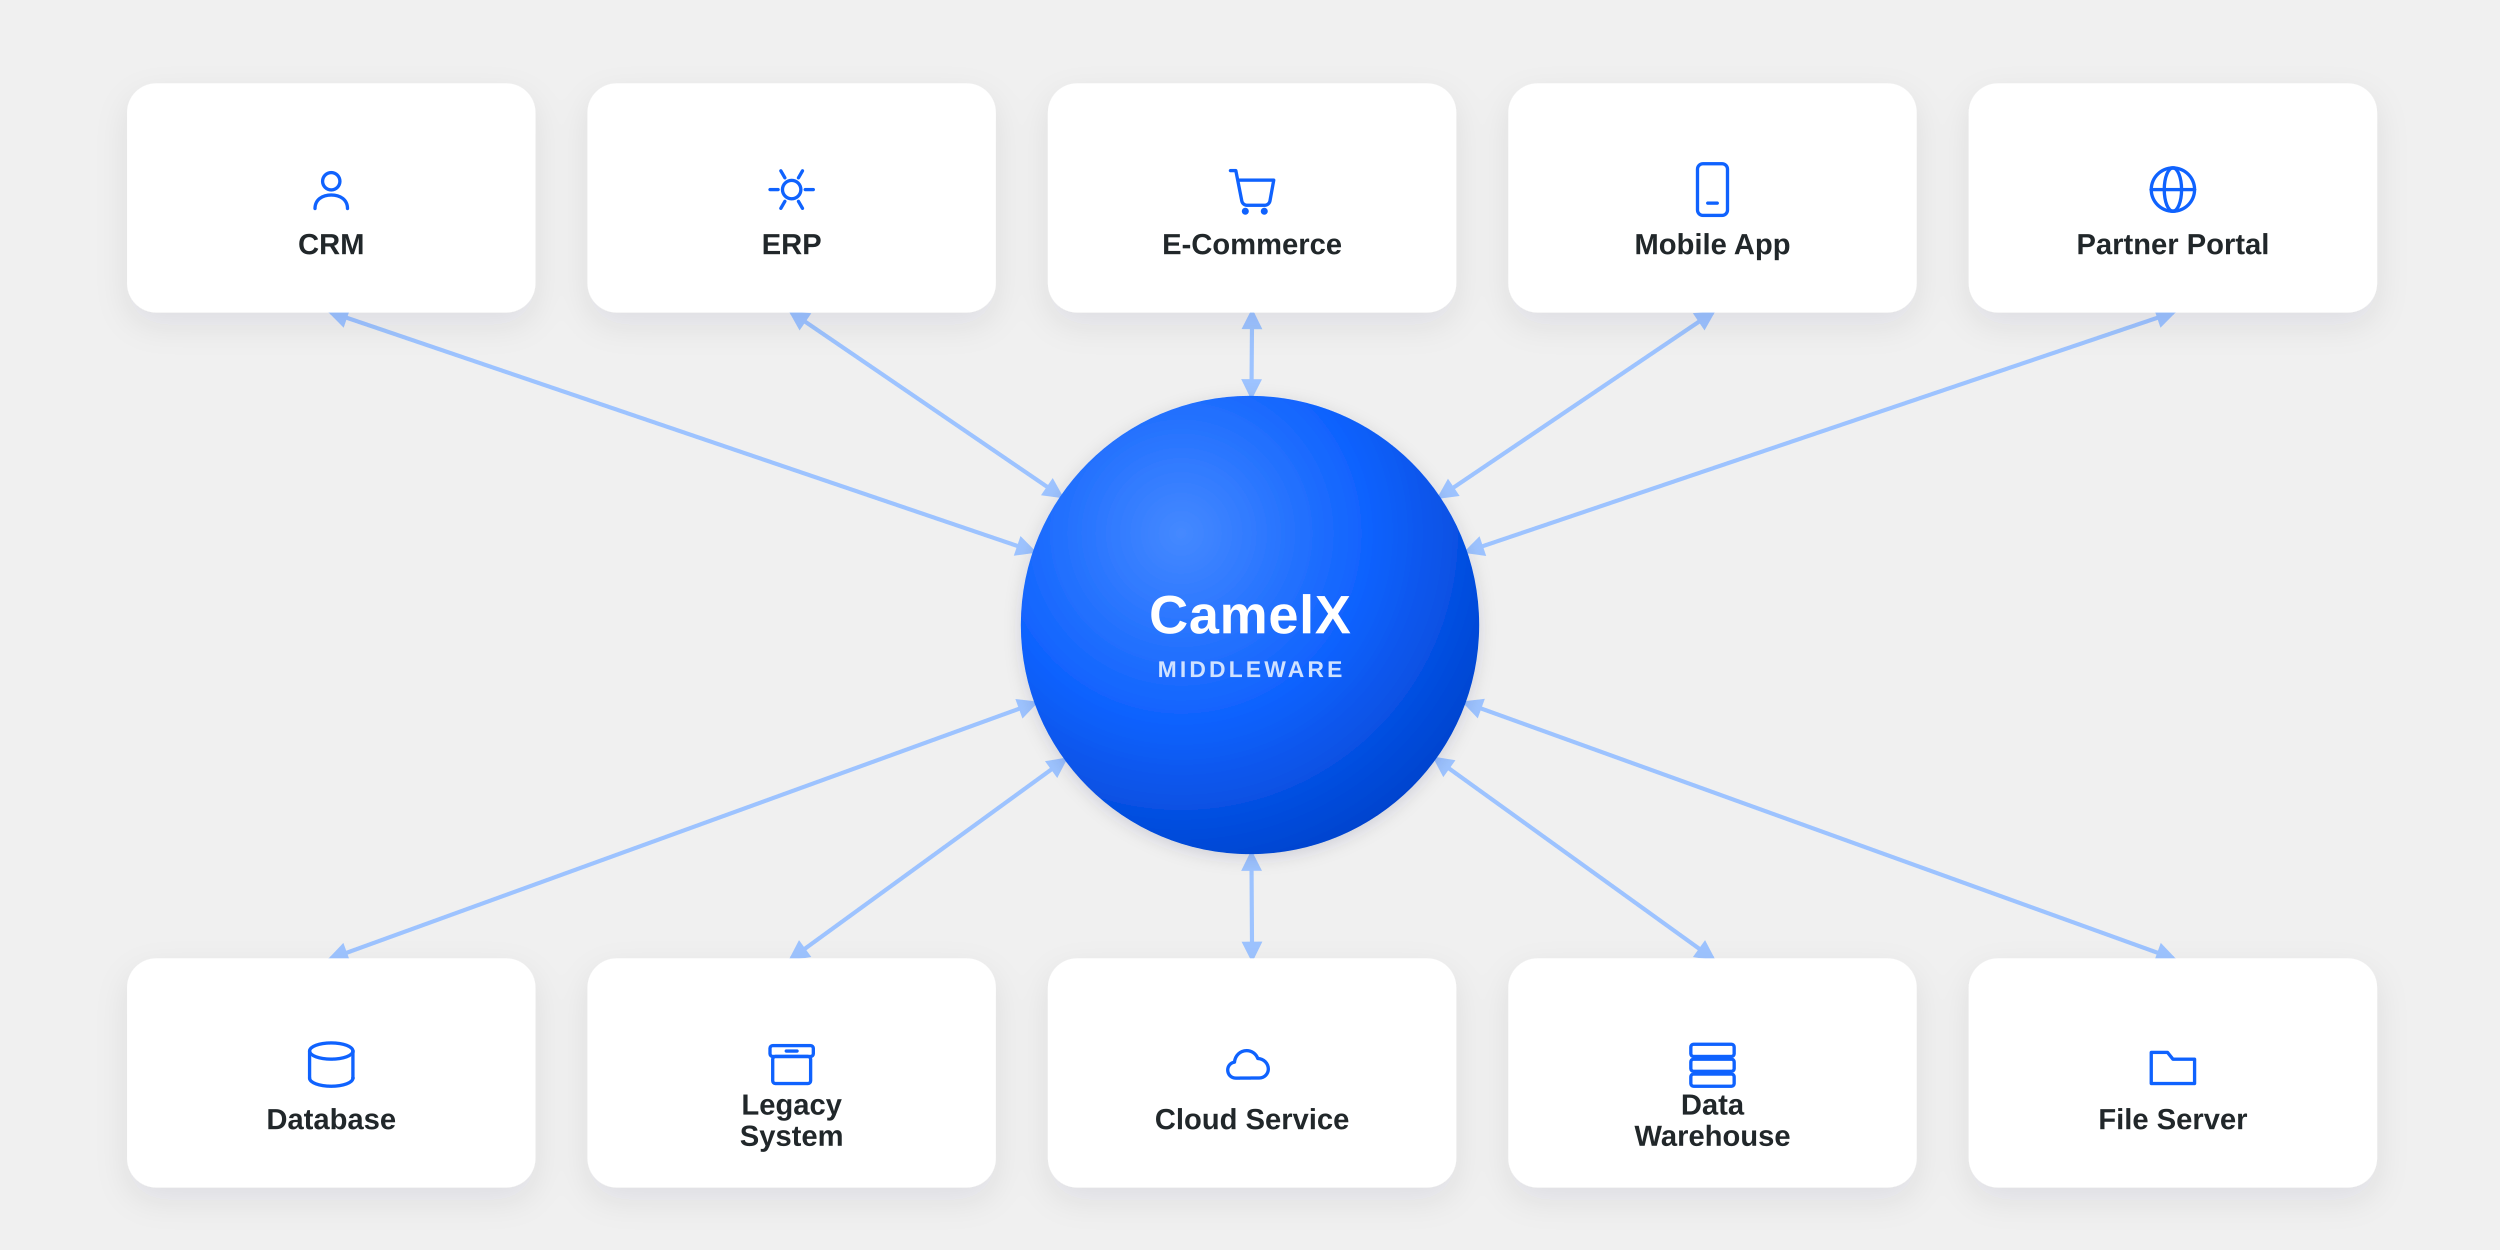
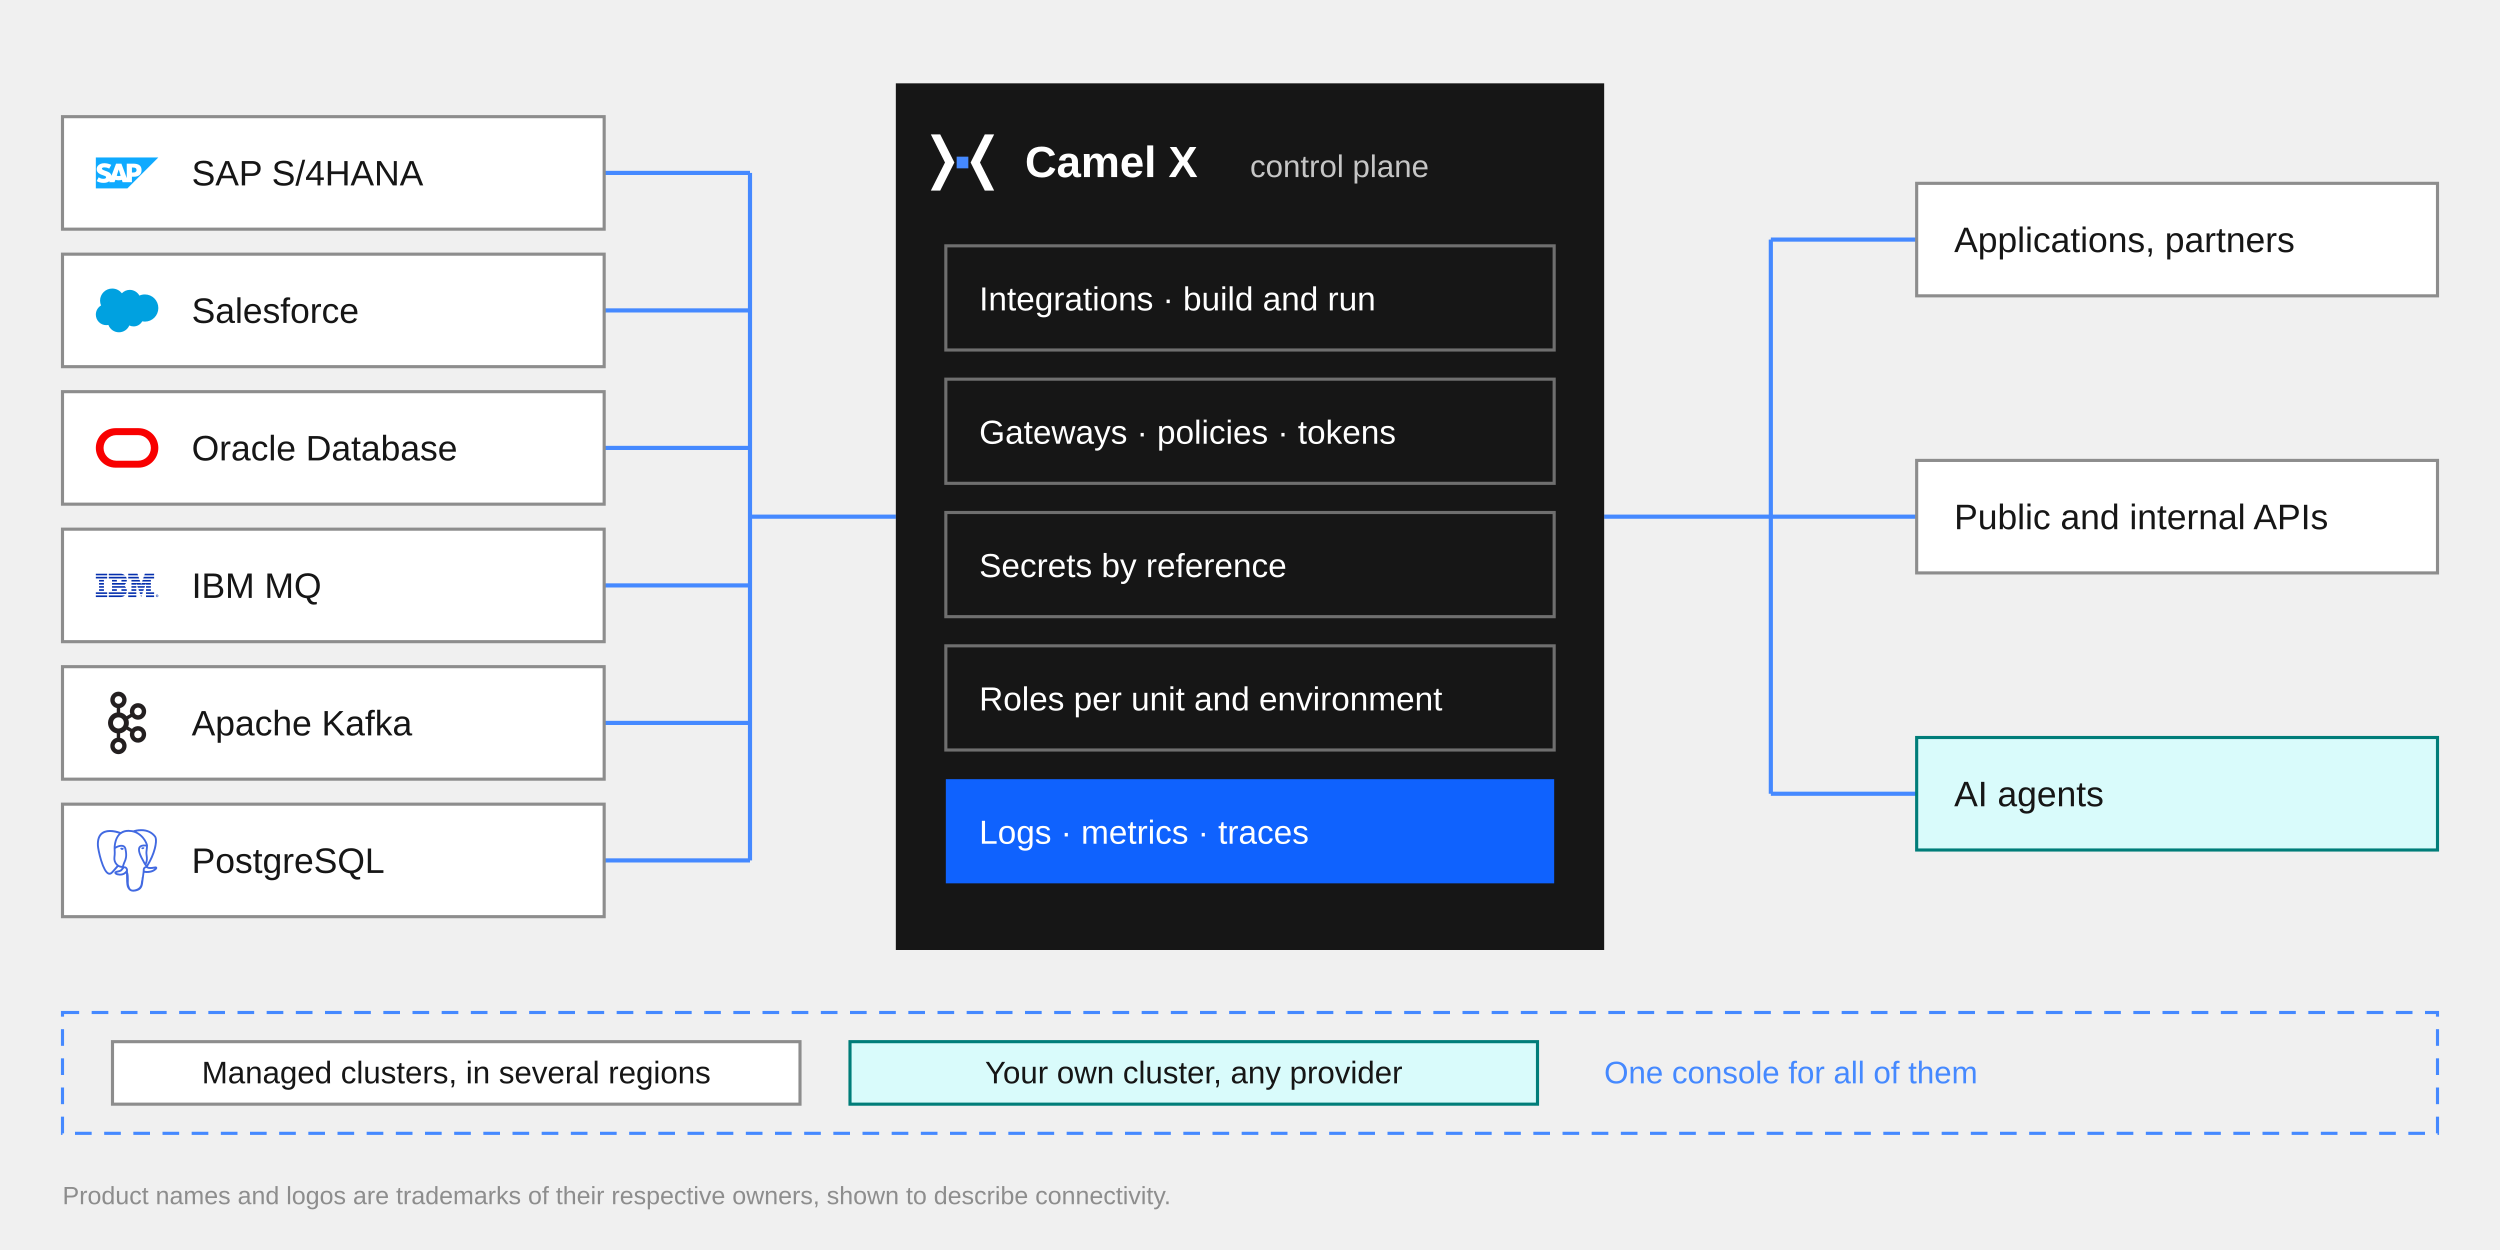
- <svg xmlns="http://www.w3.org/2000/svg" width="1200" height="600" viewBox="0 0 1200 600" role="img" aria-label="CamelX is an integration middleware hub connecting client applications (CRM, ERP, e-commerce, mobile, partner portal) to backend systems (database, legacy system, cloud service, data warehouse, file server).">
-   <defs>
-     <marker id="hxArrow" viewBox="0 0 10 10" refX="8" refY="5" markerWidth="5" markerHeight="5" orient="auto-start-reverse">
-       <path d="M0,0 L10,5 L0,10 z" fill="#9DC3FF" />
-     </marker>
-     <radialGradient id="hxHubGradient" cx="35%" cy="30%" r="75%">
-       <stop offset="0%" stop-color="#4589FF" />
-       <stop offset="55%" stop-color="#0F62FE" />
-       <stop offset="100%" stop-color="#0043CE" />
-     </radialGradient>
-     <filter id="hxCardShadow" x="-40%" y="-40%" width="180%" height="180%">
-       <feDropShadow dx="0" dy="1" stdDeviation="1.5" flood-color="#0F1C32" flood-opacity="0.10" />
-       <feDropShadow dx="0" dy="6" stdDeviation="8" flood-color="#0F1C32" flood-opacity="0.08" />
-     </filter>
-     <filter id="hxHubShadow" x="-40%" y="-40%" width="180%" height="180%">
-       <feDropShadow dx="0" dy="14" stdDeviation="16" flood-color="#001141" flood-opacity="0.26" />
-       <feDropShadow dx="0" dy="2" stdDeviation="4" flood-color="#001141" flood-opacity="0.14" />
-     </filter>
-   </defs>
-   <g stroke="#9DC3FF" stroke-width="2" marker-start="url(#hxArrow)" marker-end="url(#hxArrow)">
-     <line x1="159" y1="150" x2="495.8" y2="264.6" />
-     <line x1="380" y1="150" x2="509.1" y2="238.1" />
-     <line x1="601" y1="150" x2="600.7" y2="190" />
-     <line x1="822" y1="150" x2="691.2" y2="238.4" />
-     <line x1="1043" y1="150" x2="704.2" y2="264.7" />
-     <line x1="159" y1="460" x2="496.6" y2="337.5" />
-     <line x1="380" y1="460" x2="511.0" y2="364.7" />
-     <line x1="601" y1="460" x2="600.7" y2="410" />
-     <line x1="822" y1="460" x2="689.2" y2="364.3" />
-     <line x1="1043" y1="460" x2="703.5" y2="337.4" />
-   </g>
-   <g filter="url(#hxCardShadow)">
-     <rect x="61" y="40" width="196" height="110" rx="14" fill="#FFFFFF" />
-     <rect x="282" y="40" width="196" height="110" rx="14" fill="#FFFFFF" />
-     <rect x="503" y="40" width="196" height="110" rx="14" fill="#FFFFFF" />
-     <rect x="724" y="40" width="196" height="110" rx="14" fill="#FFFFFF" />
-     <rect x="945" y="40" width="196" height="110" rx="14" fill="#FFFFFF" />
-   </g>
-   <g transform="translate(146,78)" fill="none" stroke="#0F62FE" stroke-width="1.6" stroke-linecap="round" stroke-linejoin="round">
-     <circle cx="13" cy="9" r="4.16" />
-     <path d="M5.2 22.1c0-4.29 3.51-6.5 7.8-6.5s7.8 2.21 7.8 6.5" />
-   </g>
-   <g transform="translate(367,78)" fill="none" stroke="#0F62FE" stroke-width="1.6" stroke-linecap="round" stroke-linejoin="round">
-     <circle cx="13" cy="13" r="4.42" />
-     <line x1="19.5" y1="13" x2="23.4" y2="13" />
-     <line x1="16.25" y1="18.63" x2="18.2" y2="22.01" />
-     <line x1="9.75" y1="18.63" x2="7.8" y2="22.01" />
-     <line x1="6.5" y1="13" x2="2.6" y2="13" />
-     <line x1="9.75" y1="7.37" x2="7.8" y2="3.99" />
-     <line x1="16.25" y1="7.37" x2="18.2" y2="3.99" />
-   </g>
-   <g transform="translate(588,78)" fill="none" stroke="#0F62FE" stroke-width="1.6" stroke-linecap="round" stroke-linejoin="round">
-     <path d="M2.6 3.9h2.6l2.86 14.56a2.6 2.6 0 0 0 2.6 2.08h8.32a2.6 2.6 0 0 0 2.6-2.08L23.4 8.45H7.02" />
-     <circle cx="9.75" cy="23.4" r="1.69" fill="#0F62FE" stroke="none" />
-     <circle cx="18.85" cy="23.4" r="1.69" fill="#0F62FE" stroke="none" />
-   </g>
-   <g transform="translate(809,78)" fill="none" stroke="#0F62FE" stroke-width="1.6" stroke-linecap="round" stroke-linejoin="round">
-     <rect x="5.8" y="0.6" width="14.4" height="24.8" rx="2.6" />
-     <line x1="10.7" y1="19.5" x2="15.3" y2="19.5" />
-   </g>
-   <g transform="translate(1030,78)" fill="none" stroke="#0F62FE" stroke-width="1.6" stroke-linecap="round" stroke-linejoin="round">
-     <circle cx="13" cy="13" r="10.4" />
-     <ellipse cx="13" cy="13" rx="4.16" ry="10.4" />
-     <line x1="2.6" y1="13" x2="23.4" y2="13" />
-   </g>
-   <g font-family="-apple-system, BlinkMacSystemFont, 'Segoe UI', Arial, sans-serif" font-size="14" font-weight="600" fill="#21272A" text-anchor="middle">
-     <text x="159" y="122">CRM</text>
-     <text x="380" y="122">ERP</text>
-     <text x="601" y="122">E-Commerce</text>
-     <text x="822" y="122">Mobile App</text>
-     <text x="1043" y="122">Partner Portal</text>
-   </g>
-   <circle cx="600" cy="300" r="110" fill="url(#hxHubGradient)" filter="url(#hxHubShadow)" />
-   <text x="600" y="304" text-anchor="middle" font-family="-apple-system, BlinkMacSystemFont, 'Segoe UI', Arial, sans-serif" font-size="26" font-weight="700" fill="#FFFFFF" letter-spacing="0.3">CamelX</text>
-   <text x="600" y="325" text-anchor="middle" font-family="-apple-system, BlinkMacSystemFont, 'Segoe UI', Arial, sans-serif" font-size="11" font-weight="600" fill="#D0E2FF" letter-spacing="1.5">MIDDLEWARE</text>
-   <g filter="url(#hxCardShadow)">
-     <rect x="61" y="460" width="196" height="110" rx="14" fill="#FFFFFF" />
-     <rect x="282" y="460" width="196" height="110" rx="14" fill="#FFFFFF" />
-     <rect x="503" y="460" width="196" height="110" rx="14" fill="#FFFFFF" />
-     <rect x="724" y="460" width="196" height="110" rx="14" fill="#FFFFFF" />
-     <rect x="945" y="460" width="196" height="110" rx="14" fill="#FFFFFF" />
-   </g>
-   <g transform="translate(146,498)" fill="none" stroke="#0F62FE" stroke-width="1.6" stroke-linecap="round" stroke-linejoin="round">
-     <ellipse cx="13" cy="6.5" rx="10.4" ry="3.9" />
-     <line x1="2.6" y1="6.5" x2="2.6" y2="19.5" />
-     <line x1="23.4" y1="6.5" x2="23.4" y2="19.5" />
-     <path d="M2.6 19.5a10.4 3.9 0 0 0 20.8 0" />
-   </g>
-   <g transform="translate(367,498)" fill="none" stroke="#0F62FE" stroke-width="1.6" stroke-linecap="round" stroke-linejoin="round">
-     <rect x="2.6" y="3.9" width="20.8" height="5.2" rx="1.3" />
-     <rect x="3.9" y="9.1" width="18.2" height="13" rx="1.3" />
-     <line x1="10.4" y1="6.5" x2="15.6" y2="6.5" />
-   </g>
-   <g transform="translate(588,498)" fill="none" stroke="#0F62FE" stroke-width="1.6" stroke-linecap="round" stroke-linejoin="round">
-     <path d="M5.2 19.5c-2.21 0-3.9-1.69-3.9-3.9 0-1.95 1.43-3.51 3.25-3.77.26-3.12 2.73-5.53 5.85-5.53 2.47 0 4.55 1.56 5.33 3.77 2.86.13 5.07 2.34 5.07 5.07 0 2.34-1.95 4.29-4.29 4.29z" />
-   </g>
-   <g transform="translate(809,498)" fill="none" stroke="#0F62FE" stroke-width="1.6" stroke-linecap="round" stroke-linejoin="round">
-     <rect x="2.6" y="3.25" width="20.8" height="5.85" rx="1.3" />
-     <rect x="2.6" y="10.4" width="20.8" height="5.85" rx="1.3" />
-     <rect x="2.6" y="17.55" width="20.8" height="5.85" rx="1.3" />
-   </g>
-   <g transform="translate(1030,498)" fill="none" stroke="#0F62FE" stroke-width="1.6" stroke-linecap="round" stroke-linejoin="round">
-     <path d="M2.6 7.15h7.8l2.6 3.25h10.4v11.7H2.6z" />
-   </g>
-   <g font-family="-apple-system, BlinkMacSystemFont, 'Segoe UI', Arial, sans-serif" font-size="14" font-weight="600" fill="#21272A" text-anchor="middle">
-     <text x="159" y="542">Database</text>
-     <text x="380" y="535">Legacy</text>
-     <text x="380" y="550">System</text>
-     <text x="601" y="542">Cloud Service</text>
-     <text x="822" y="535">Data</text>
-     <text x="822" y="550">Warehouse</text>
-     <text x="1043" y="542">File Server</text>
-   </g>
+ <svg xmlns="http://www.w3.org/2000/svg" width="1200" height="600" viewBox="0 0 1200 600" role="img" aria-label="Camel X is a control plane between your systems (SAP, Salesforce, Oracle, IBM MQ, Kafka, PostgreSQL) and your consumers (applications, APIs, AI agents). It runs on managed clusters or on your own.">
+   <path d="M290 83 H360" fill="none" stroke="#4589FF" stroke-width="2" />
+   <path d="M290 149 H360" fill="none" stroke="#4589FF" stroke-width="2" />
+   <path d="M290 215 H360" fill="none" stroke="#4589FF" stroke-width="2" />
+   <path d="M290 281 H360" fill="none" stroke="#4589FF" stroke-width="2" />
+   <path d="M290 347 H360" fill="none" stroke="#4589FF" stroke-width="2" />
+   <path d="M290 413 H360" fill="none" stroke="#4589FF" stroke-width="2" />
+   <path d="M360 83 V413" fill="none" stroke="#4589FF" stroke-width="2" />
+   <path d="M360 248 H430" fill="none" stroke="#4589FF" stroke-width="2" />
+   <path d="M770 248 H850" fill="none" stroke="#4589FF" stroke-width="2" />
+   <path d="M850 115 V381" fill="none" stroke="#4589FF" stroke-width="2" />
+   <path d="M850 115 H920" fill="none" stroke="#4589FF" stroke-width="2" />
+   <path d="M850 248 H920" fill="none" stroke="#4589FF" stroke-width="2" />
+   <path d="M850 381 H920" fill="none" stroke="#4589FF" stroke-width="2" />
+   <rect x="30" y="56" width="260" height="54" fill="#FFFFFF" stroke="#8D8D8D" stroke-width="1.5" />
+   <svg x="46" y="68" width="30" height="30" viewBox="0 0 24 24" fill="#0FAAFF">
+     <path d="M0 6.064v11.872h12.13L24 6.064zm3.264 2.208h.005c.863.001 1.915.245 2.676.633l-.82 1.43c-.835-.404-1.255-.442-1.73-.467-.708-.038-1.064.215-1.069.488-.007.332.669.633 1.305.838.964.306 2.19.715 2.377 1.9L7.77 8.437h2.046l2.064 5.576-.007-5.575h2.37c2.257 0 3.318.764 3.318 2.519 0 1.575-1.09 2.514-2.936 2.514h-.763l-.01 2.094-3.588-.003-.25-.908c-.37.122-.787.189-1.23.189-.456 0-.885-.071-1.263-.2l-.358.919-2 .006.09-.462c-.029.025-.057.05-.087.074-.535.43-1.208.629-2.037.644l-.213.002a5.075 5.075 0 0 1-2.581-.675l.73-1.448c.79.467 1.286.572 1.956.558.347-.007.598-.07.761-.239a.557.557 0 0 0 .156-.369c.007-.376-.53-.553-1.185-.756-.531-.164-1.135-.389-1.606-.735-.559-.41-.825-.924-.812-1.65a1.99 1.99 0 0 1 .566-1.377c.519-.537 1.357-.863 2.363-.863zm10.597 1.67v1.904h.521c.694 0 1.247-.23 1.248-.964 0-.709-.554-.94-1.248-.94zm-5.087.767l-.748 2.362c.223.085.481.133.757.133.268 0 .52-.047.742-.126l-.736-2.37z" />
+   </svg>
+   <text x="92" y="89" font-family="'IBM Plex Sans', 'Helvetica Neue', Arial, sans-serif" font-size="17" font-weight="400" fill="#161616" text-anchor="start">SAP S/4HANA</text>
+   <rect x="30" y="122" width="260" height="54" fill="#FFFFFF" stroke="#8D8D8D" stroke-width="1.5" />
+   <svg x="46" y="134" width="30" height="30" viewBox="0 0 24 24" fill="#00A1E0">
+     <path d="M10.006 5.415a4.195 4.195 0 013.045-1.306c1.56 0 2.954.9 3.69 2.205.63-.3 1.35-.45 2.1-.45 2.85 0 5.159 2.34 5.159 5.22s-2.31 5.22-5.176 5.22c-.345 0-.69-.044-1.02-.104a3.75 3.75 0 01-3.3 1.95c-.6 0-1.155-.15-1.65-.375A4.314 4.314 0 018.88 20.4a4.302 4.302 0 01-4.05-2.82c-.27.062-.54.076-.825.076-2.204 0-4.005-1.8-4.005-4.05 0-1.5.811-2.805 2.01-3.51-.255-.57-.39-1.2-.39-1.846 0-2.58 2.1-4.65 4.65-4.65 1.53 0 2.85.705 3.72 1.8" />
+   </svg>
+   <text x="92" y="155" font-family="'IBM Plex Sans', 'Helvetica Neue', Arial, sans-serif" font-size="17" font-weight="400" fill="#161616" text-anchor="start">Salesforce</text>
+   <rect x="30" y="188" width="260" height="54" fill="#FFFFFF" stroke="#8D8D8D" stroke-width="1.5" />
+   <svg x="46" y="200" width="30" height="30" viewBox="0 0 24 24" fill="#F80000">
+     <path d="M16.412 4.412h-8.82a7.588 7.588 0 0 0-.008 15.176h8.828a7.588 7.588 0 0 0 0-15.176zm-.193 12.502H7.786a4.915 4.915 0 0 1 0-9.828h8.433a4.914 4.914 0 1 1 0 9.828z" />
+   </svg>
+   <text x="92" y="221" font-family="'IBM Plex Sans', 'Helvetica Neue', Arial, sans-serif" font-size="17" font-weight="400" fill="#161616" text-anchor="start">Oracle Database</text>
+   <rect x="30" y="254" width="260" height="54" fill="#FFFFFF" stroke="#8D8D8D" stroke-width="1.5" />
+   <svg x="46" y="266" width="30" height="30" viewBox="0 0 24 24" fill="#052FAD">
+     <path d="M23.544 15.993c.038 0 .06-.017.06-.053v-.036c0-.035-.022-.052-.06-.052h-.09v.14zm-.09.262h-.121v-.498h.225c.112 0 .169.066.169.157 0 .079-.036.129-.09.15l.111.19h-.133l-.092-.17h-.07zm.434-.222v-.062c0-.2-.157-.357-.363-.357a.355.355 0 00-.363.357v.062c0 .2.156.358.363.358a.355.355 0 00.363-.358zm-.838-.03c0-.28.212-.492.475-.492.264 0 .475.213.475.491 0 .279-.211.491-.475.491a.477.477 0 01-.475-.49zM16.21 8.13l-.216-.624h-3.56v.624zm.413 1.19l-.216-.623h-3.973v.624zm2.65 7.147h3.107v-.624h-3.108zm0-1.192h3.107v-.623h-3.108zm0-1.19h1.864v-.624h-1.865zm0-1.191h1.864v-.624h-1.865zm0-1.191h1.864v-.624h-3.555l-.175.504-.175-.504h-3.555v.624h1.865v-.574l.2.574h3.33l.2-.574zm1.864-1.815h-3.142l-.217.624h3.359zm-7.46 3.006h1.865v-.624h-1.865zm0 1.19h1.865v-.623h-1.865zm-1.243 1.191h3.108v-.623h-3.108zm0 1.192h3.108v-.624h-3.108zm6.386-8.961l-.216.624h3.776v-.624zm-.629 1.815h4.19v-.624h-3.974zm-4.514 1.19h3.359l-.216-.623h-3.143zm2.482 2.383h2.496l.218-.624h-2.932zm.417 1.19h1.662l.218-.623h-2.098zm.416 1.191h.83l.218-.623h-1.266zm.414 1.192l.217-.624h-.432zm-12.433-.006l4.578.006c.622 0 1.18-.237 1.602-.624h-6.18zm4.86-3v.624h2.092c0-.216-.03-.425-.083-.624zm-3.616.624h1.865v-.624H6.217zm3.617-3.573h2.008c.053-.199.083-.408.083-.624H9.834zm-3.617 0h1.865v-.624H6.217zM9.55 7.507H4.973v.624h6.18a2.36 2.36 0 00-1.602-.624zm2.056 1.191H4.973v.624h6.884a2.382 2.382 0 00-.25-.624zm-5.39 2.382v.624h4.87c.207-.176.382-.387.519-.624zm4.87 1.191h-4.87v.624h5.389a2.39 2.39 0 00-.519-.624zm-6.114 3.006h6.634c.11-.193.196-.402.25-.624H4.973zM0 8.13h4.352v-.624H0zm0 1.191h4.352v-.624H0zm1.243 1.191h1.865v-.624H1.243zm0 1.191h1.865v-.624H1.243zm0 1.19h1.865v-.623H1.243zm0 1.192h1.865v-.624H1.243zM0 15.276h4.352v-.623H0zm0 1.192h4.352v-.624H0Z" />
+   </svg>
+   <text x="92" y="287" font-family="'IBM Plex Sans', 'Helvetica Neue', Arial, sans-serif" font-size="17" font-weight="400" fill="#161616" text-anchor="start">IBM MQ</text>
+   <rect x="30" y="320" width="260" height="54" fill="#FFFFFF" stroke="#8D8D8D" stroke-width="1.5" />
+   <svg x="46" y="332" width="30" height="30" viewBox="0 0 24 24" fill="#231F20">
+     <path d="M9.71 2.136a1.43 1.43 0 0 0-2.047 0h-.007a1.48 1.48 0 0 0-.421 1.042c0 .41.161.777.422 1.039l.007.007c.257.264.616.426 1.019.426.404 0 .766-.162 1.027-.426l.003-.007c.261-.262.421-.629.421-1.039 0-.408-.159-.777-.421-1.042H9.71zM8.683 22.295c.404 0 .766-.167 1.027-.429l.003-.008c.261-.261.421-.631.421-1.036 0-.41-.159-.778-.421-1.044H9.71a1.42 1.42 0 0 0-1.027-.432 1.4 1.4 0 0 0-1.02.432h-.007c-.26.266-.422.634-.422 1.044 0 .406.161.775.422 1.036l.007.008c.258.262.617.429 1.02.429zm7.89-4.462c.359-.096.683-.33.882-.684l.027-.052a1.47 1.47 0 0 0 .114-1.067 1.454 1.454 0 0 0-.675-.896l-.021-.014a1.425 1.425 0 0 0-1.078-.132c-.36.091-.684.335-.881.686-.2.349-.241.75-.146 1.119.099.363.33.691.675.896h.002c.346.203.737.239 1.101.144zm-6.405-7.342a2.083 2.083 0 0 0-1.485-.627c-.58 0-1.103.242-1.482.627-.378.385-.612.916-.612 1.507s.233 1.124.612 1.514a2.08 2.08 0 0 0 2.967 0c.379-.39.612-.923.612-1.514s-.233-1.122-.612-1.507zm-.835-2.51c.843.141 1.6.552 2.178 1.144h.004c.092.093.182.196.265.299l1.446-.851a3.176 3.176 0 0 1-.047-1.808 3.149 3.149 0 0 1 1.456-1.926l.025-.016a3.062 3.062 0 0 1 2.345-.306c.77.21 1.465.721 1.898 1.482v.002c.431.757.518 1.626.313 2.408a3.145 3.145 0 0 1-1.456 1.928l-.198.118h-.02a3.095 3.095 0 0 1-2.154.201 3.127 3.127 0 0 1-1.514-.944l-1.444.848a4.162 4.162 0 0 1 0 2.879l1.444.846c.413-.47.939-.789 1.514-.944a3.041 3.041 0 0 1 2.371.319l.048.023v.002a3.17 3.17 0 0 1 1.408 1.906 3.215 3.215 0 0 1-.313 2.405l-.026.053-.003-.005a3.147 3.147 0 0 1-1.867 1.436 3.096 3.096 0 0 1-2.371-.318v-.006a3.156 3.156 0 0 1-1.456-1.927 3.175 3.175 0 0 1 .047-1.805l-1.446-.848a3.905 3.905 0 0 1-.265.294l-.004.005a3.938 3.938 0 0 1-2.178 1.138v1.699a3.09 3.09 0 0 1 1.56.862l.002.004c.565.572.914 1.368.914 2.243 0 .873-.35 1.664-.914 2.239l-.002.009a3.1 3.1 0 0 1-2.21.931 3.1 3.1 0 0 1-2.206-.93h-.002v-.009a3.186 3.186 0 0 1-.916-2.239c0-.875.35-1.672.916-2.243v-.004h.002a3.1 3.1 0 0 1 1.558-.862v-1.699a3.926 3.926 0 0 1-2.176-1.138l-.006-.005a4.098 4.098 0 0 1-1.173-2.874c0-1.122.452-2.136 1.173-2.872h.006a3.947 3.947 0 0 1 2.176-1.144V6.289a3.137 3.137 0 0 1-1.558-.864h-.002v-.004a3.192 3.192 0 0 1-.916-2.243c0-.871.35-1.669.916-2.243l.002-.002A3.084 3.084 0 0 1 8.683 0c.861 0 1.641.355 2.21.932v.002h.002c.565.574.914 1.372.914 2.243 0 .876-.35 1.667-.914 2.243l-.002.005a3.142 3.142 0 0 1-1.56.864v1.692zm8.121-1.129l-.012-.019a1.452 1.452 0 0 0-.87-.668 1.43 1.43 0 0 0-1.103.146h.002c-.347.2-.58.529-.677.896-.095.365-.054.768.146 1.119l.007.009c.2.347.519.579.874.673.357.103.755.059 1.098-.144l.019-.009a1.47 1.47 0 0 0 .657-.885 1.493 1.493 0 0 0-.141-1.118" />
+   </svg>
+   <text x="92" y="353" font-family="'IBM Plex Sans', 'Helvetica Neue', Arial, sans-serif" font-size="17" font-weight="400" fill="#161616" text-anchor="start">Apache Kafka</text>
+   <rect x="30" y="386" width="260" height="54" fill="#FFFFFF" stroke="#8D8D8D" stroke-width="1.5" />
+   <svg x="46" y="398" width="30" height="30" viewBox="0 0 24 24" fill="#4169E1">
+     <path d="M23.559 14.723a.527.527 0 0 0-.056-.119c-.139-.263-.477-.342-1.007-.232-1.653.341-2.293.131-2.526-.019 1.342-2.048 2.445-4.522 3.041-6.83.271-1.051.798-3.524.122-4.732a1.564 1.564 0 0 0-.151-.235C21.693.909 19.801.025 17.51.001c-1.495-.016-2.771.346-3.116.479a9.449 9.449 0 0 0-.516-.082 8.044 8.044 0 0 0-1.311-.128c-1.182-.018-2.204.264-3.05.841-.857-.321-4.789-1.645-7.222.079C.936 2.153.309 3.873.43 6.304c.041.818.507 3.334 1.242 5.744.46 1.506.939 2.702 1.433 3.582.553.994 1.126 1.593 1.714 1.79.447.149 1.133.144 1.858-.728.801-.964 1.59-1.826 1.945-2.207.435.235.906.362 1.39.377a.057.057 0 0 0 0.0.004 11.031 11.031 0 0 0-.247.305c-.339.43-.409.52-1.5.744-.31.064-1.134.234-1.146.811-.003.122.033.231.092.327.227.423.922.61 1.015.633 1.335.334 2.504.092 3.371-.679-.017 2.231.077 4.417.345 5.087.221.553.762 1.905 2.469 1.904.251 0 .526-.029.83-.094 1.782-.382 2.556-1.17 2.855-2.906.15-.871.402-2.875.539-4.101.017-.07.036-.121.057-.136.001-.001.07-.047.427.031a.367.367 0 0 0 .044.007l.254.022.015.001c.847.038 1.911-.143 2.531-.431.644-.299 1.806-1.032 1.595-1.67zM2.371 11.877c-.744-2.436-1.178-4.885-1.212-5.572-.109-2.171.417-3.683 1.562-4.493 1.837-1.299 4.84-.541 6.108-.13-.003.003-.007.006-.01.009-2.024 2.044-1.976 5.536-1.971 5.75-0.0.082.007.199.016.359.035.587.1 1.68-.073 2.918-.161 1.15.194 2.276.973 3.089.081.084.165.163.252.237-.347.371-1.1 1.193-1.903 2.158-.568.682-.96.552-1.089.509-.392-.131-.813-.587-1.238-1.322-.48-.839-.964-2.032-1.415-3.513zm6.007 5.087c-.171-.043-.327-.113-.432-.177.089-.039.237-.09.483-.141 1.283-.264 1.482-.451 1.914-1.0.099-.126.212-.269.367-.443a.355.355 0 0 0 .074-.13c.171-.151.272-.11.437-.042.156.065.308.26.369.475.029.102.062.294-.045.444-.904 1.266-2.222 1.249-3.168 1.013zm2.094-3.988-.052.141c-.133.357-.257.688-.333 1.003-.667-.002-1.317-.287-1.81-.802-.628-.655-.913-1.566-.782-2.5.183-1.308.115-2.447.079-3.059-.005-.086-.009-.161-.012-.22.296-.262 1.666-.996 2.643-.772.446.102.718.406.831.928.585 2.704.077 3.831-.33 4.736-.084.187-.163.363-.231.545zm7.364 4.572c-.017.177-.036.376-.062.596l-.146.438a.355.355 0 0 0-.018.108c-.006.475-.054.649-.115.869-.063.229-.135.489-.179 1.058-.11 1.414-.878 2.227-2.417 2.557-1.516.325-1.784-.497-2.021-1.222a6.582 6.582 0 0 0-.077-.227c-.215-.586-.191-1.412-.157-2.555.017-.561-.025-1.901-.33-2.646.004-.293.011-.591.019-.892a.353.353 0 0 0-.015-.113 1.493 1.493 0 0 0-.044-.208c-.123-.428-.421-.787-.78-.935-.142-.059-.404-.167-.718-.087.067-.276.183-.588.309-.925l.053-.142c.059-.16.134-.326.213-.501.426-.948 1.011-2.245.377-5.177-.237-1.098-1.03-1.634-2.232-1.51-.721.075-1.38.365-1.709.532a5.672 5.672 0 0 0-.196.104c.092-1.106.439-3.174 1.736-4.482a4.031 4.031 0 0 1 .303-.276.353.353 0 0 0 .145-.064c.752-.571 1.694-.851 2.802-.833.409.007.802.034 1.174.081 1.939.354 3.244 1.447 4.036 2.383.814.962 1.255 1.931 1.431 2.454-1.323-.135-2.223.127-2.68.779-.993 1.419.543 4.173 1.281 5.496.135.243.252.452.289.541.24.583.551.971.779 1.255.07.087.137.171.189.245-.401.116-1.121.383-1.055 1.717-.012.156-.042.447-.083.815-.046.208-.07.46-.099.766zm.89-1.621c-.041-.832.269-.918.597-1.01a2.857 2.857 0 0 0 .135-.041 1.202 1.202 0 0 0 .134.103c.57.377 1.582.421 3.007.134-.202.177-.519.399-.953.601-.41.19-1.096.333-1.747.364-.72.034-1.086-.081-1.172-.151zm.57-9.271c-.006.351-.054.669-.105 1.002-.055.358-.112.727-.126 1.176-.014.437.04.891.093 1.33.107.887.216 1.8-.207 2.701a3.527 3.527 0 0 1-.188-.386c-.053-.128-.167-.333-.325-.616-.616-1.104-2.057-3.69-1.319-4.745.38-.543 1.341-.566 2.178-.463zm.228 7.014a12.376 12.376 0 0 0-.085-.107l-.035-.044c.726-1.2.584-2.386.458-3.438-.052-.432-.101-.84-.088-1.223.013-.406.067-.754.118-1.091.064-.415.129-.844.111-1.351.013-.053.019-.116.012-.19-.046-.485-.6-1.938-1.729-3.253-.608-.707-1.49-1.497-2.689-2.039.525-.107 1.233-.203 2.024-.186 2.051.046 3.675.814 4.824 2.282a.908.908 0 0 1 .067.1c.723 1.356-.276 6.275-2.987 10.54zm-8.817-6.116c-.025.179-.309.422-.621.422a.582.582 0 0 1-.081-.006c-.187-.026-.377-.144-.506-.316-.046-.06-.12-.178-.105-.284.005-.04.026-.099.092-.149.118-.089.352-.123.61-.087.316.044.643.194.611.419zm7.931-.411c.011.079-.049.201-.153.31-.068.072-.212.196-.408.223a.546.546 0 0 1-.075.005c-.293 0-.541-.234-.561-.372-.024-.176.264-.311.561-.352.297-.041.611.009.636.185z" />
+   </svg>
+   <text x="92" y="419" font-family="'IBM Plex Sans', 'Helvetica Neue', Arial, sans-serif" font-size="17" font-weight="400" fill="#161616" text-anchor="start">PostgreSQL</text>
+   <rect x="430" y="40" width="340" height="416" fill="#161616" />
+   <polygon fill="#FFFFFF" points="446.8,64.5 451.3,64.5 458.1,78.0 451.3,91.5 446.8,91.5 453.6,78.0" />
+   <polygon fill="#FFFFFF" points="477.2,64.5 472.7,64.5 465.9,78.0 472.7,91.5 477.2,91.5 470.4,78.0" />
+   <rect x="459.2" y="75.2" width="5.6" height="5.6" fill="#4589FF" />
+   <text x="492" y="85" font-family="'IBM Plex Sans', 'Helvetica Neue', Arial, sans-serif" font-size="21" font-weight="600" fill="#FFFFFF" text-anchor="start">Camel X</text>
+   <text x="600" y="85" font-family="'IBM Plex Sans', 'Helvetica Neue', Arial, sans-serif" font-size="15" font-weight="400" fill="#C6C6C6" text-anchor="start">control plane</text>
+   <rect x="454" y="118" width="292" height="50" fill="none" stroke="#6F6F6F" stroke-width="1.5" />
+   <text x="470" y="149" font-family="'IBM Plex Sans', 'Helvetica Neue', Arial, sans-serif" font-size="16" font-weight="400" fill="#FFFFFF" text-anchor="start">Integrations · build and run</text>
+   <rect x="454" y="182" width="292" height="50" fill="none" stroke="#6F6F6F" stroke-width="1.5" />
+   <text x="470" y="213" font-family="'IBM Plex Sans', 'Helvetica Neue', Arial, sans-serif" font-size="16" font-weight="400" fill="#FFFFFF" text-anchor="start">Gateways · policies · tokens</text>
+   <rect x="454" y="246" width="292" height="50" fill="none" stroke="#6F6F6F" stroke-width="1.5" />
+   <text x="470" y="277" font-family="'IBM Plex Sans', 'Helvetica Neue', Arial, sans-serif" font-size="16" font-weight="400" fill="#FFFFFF" text-anchor="start">Secrets by reference</text>
+   <rect x="454" y="310" width="292" height="50" fill="none" stroke="#6F6F6F" stroke-width="1.5" />
+   <text x="470" y="341" font-family="'IBM Plex Sans', 'Helvetica Neue', Arial, sans-serif" font-size="16" font-weight="400" fill="#FFFFFF" text-anchor="start">Roles per unit and environment</text>
+   <rect x="454" y="374" width="292" height="50" fill="#0F62FE" />
+   <text x="470" y="405" font-family="'IBM Plex Sans', 'Helvetica Neue', Arial, sans-serif" font-size="16" font-weight="400" fill="#FFFFFF" text-anchor="start">Logs · metrics · traces</text>
+   <rect x="920" y="88" width="250" height="54" fill="#FFFFFF" stroke="#8D8D8D" stroke-width="1.5" />
+   <text x="938" y="121" font-family="'IBM Plex Sans', 'Helvetica Neue', Arial, sans-serif" font-size="17" font-weight="400" fill="#161616" text-anchor="start">Applications, partners</text>
+   <rect x="920" y="221" width="250" height="54" fill="#FFFFFF" stroke="#8D8D8D" stroke-width="1.5" />
+   <text x="938" y="254" font-family="'IBM Plex Sans', 'Helvetica Neue', Arial, sans-serif" font-size="17" font-weight="400" fill="#161616" text-anchor="start">Public and internal APIs</text>
+   <rect x="920" y="354" width="250" height="54" fill="#D9FBFB" stroke="#007D79" stroke-width="1.5" />
+   <text x="938" y="387" font-family="'IBM Plex Sans', 'Helvetica Neue', Arial, sans-serif" font-size="17" font-weight="400" fill="#161616" text-anchor="start">AI agents</text>
+   <rect x="30" y="486" width="1140" height="58" fill="none" stroke="#4589FF" stroke-width="1.5" stroke-dasharray="8 6" />
+   <rect x="54" y="500" width="330" height="30" fill="#FFFFFF" stroke="#8D8D8D" stroke-width="1.5" />
+   <text x="219" y="520" font-family="'IBM Plex Sans', 'Helvetica Neue', Arial, sans-serif" font-size="15" font-weight="400" fill="#161616" text-anchor="middle">Managed clusters, in several regions</text>
+   <rect x="408" y="500" width="330" height="30" fill="#D9FBFB" stroke="#007D79" stroke-width="1.5" />
+   <text x="573" y="520" font-family="'IBM Plex Sans', 'Helvetica Neue', Arial, sans-serif" font-size="15" font-weight="400" fill="#161616" text-anchor="middle">Your own cluster, any provider</text>
+   <text x="770" y="520" font-family="'IBM Plex Sans', 'Helvetica Neue', Arial, sans-serif" font-size="15" font-weight="500" fill="#4589FF" text-anchor="start">One console for all of them</text>
+   <text x="30" y="578" font-family="'IBM Plex Sans', 'Helvetica Neue', Arial, sans-serif" font-size="12" font-weight="400" fill="#8D8D8D" text-anchor="start">Product names and logos are trademarks of their respective owners, shown to describe connectivity.</text>
</svg>
